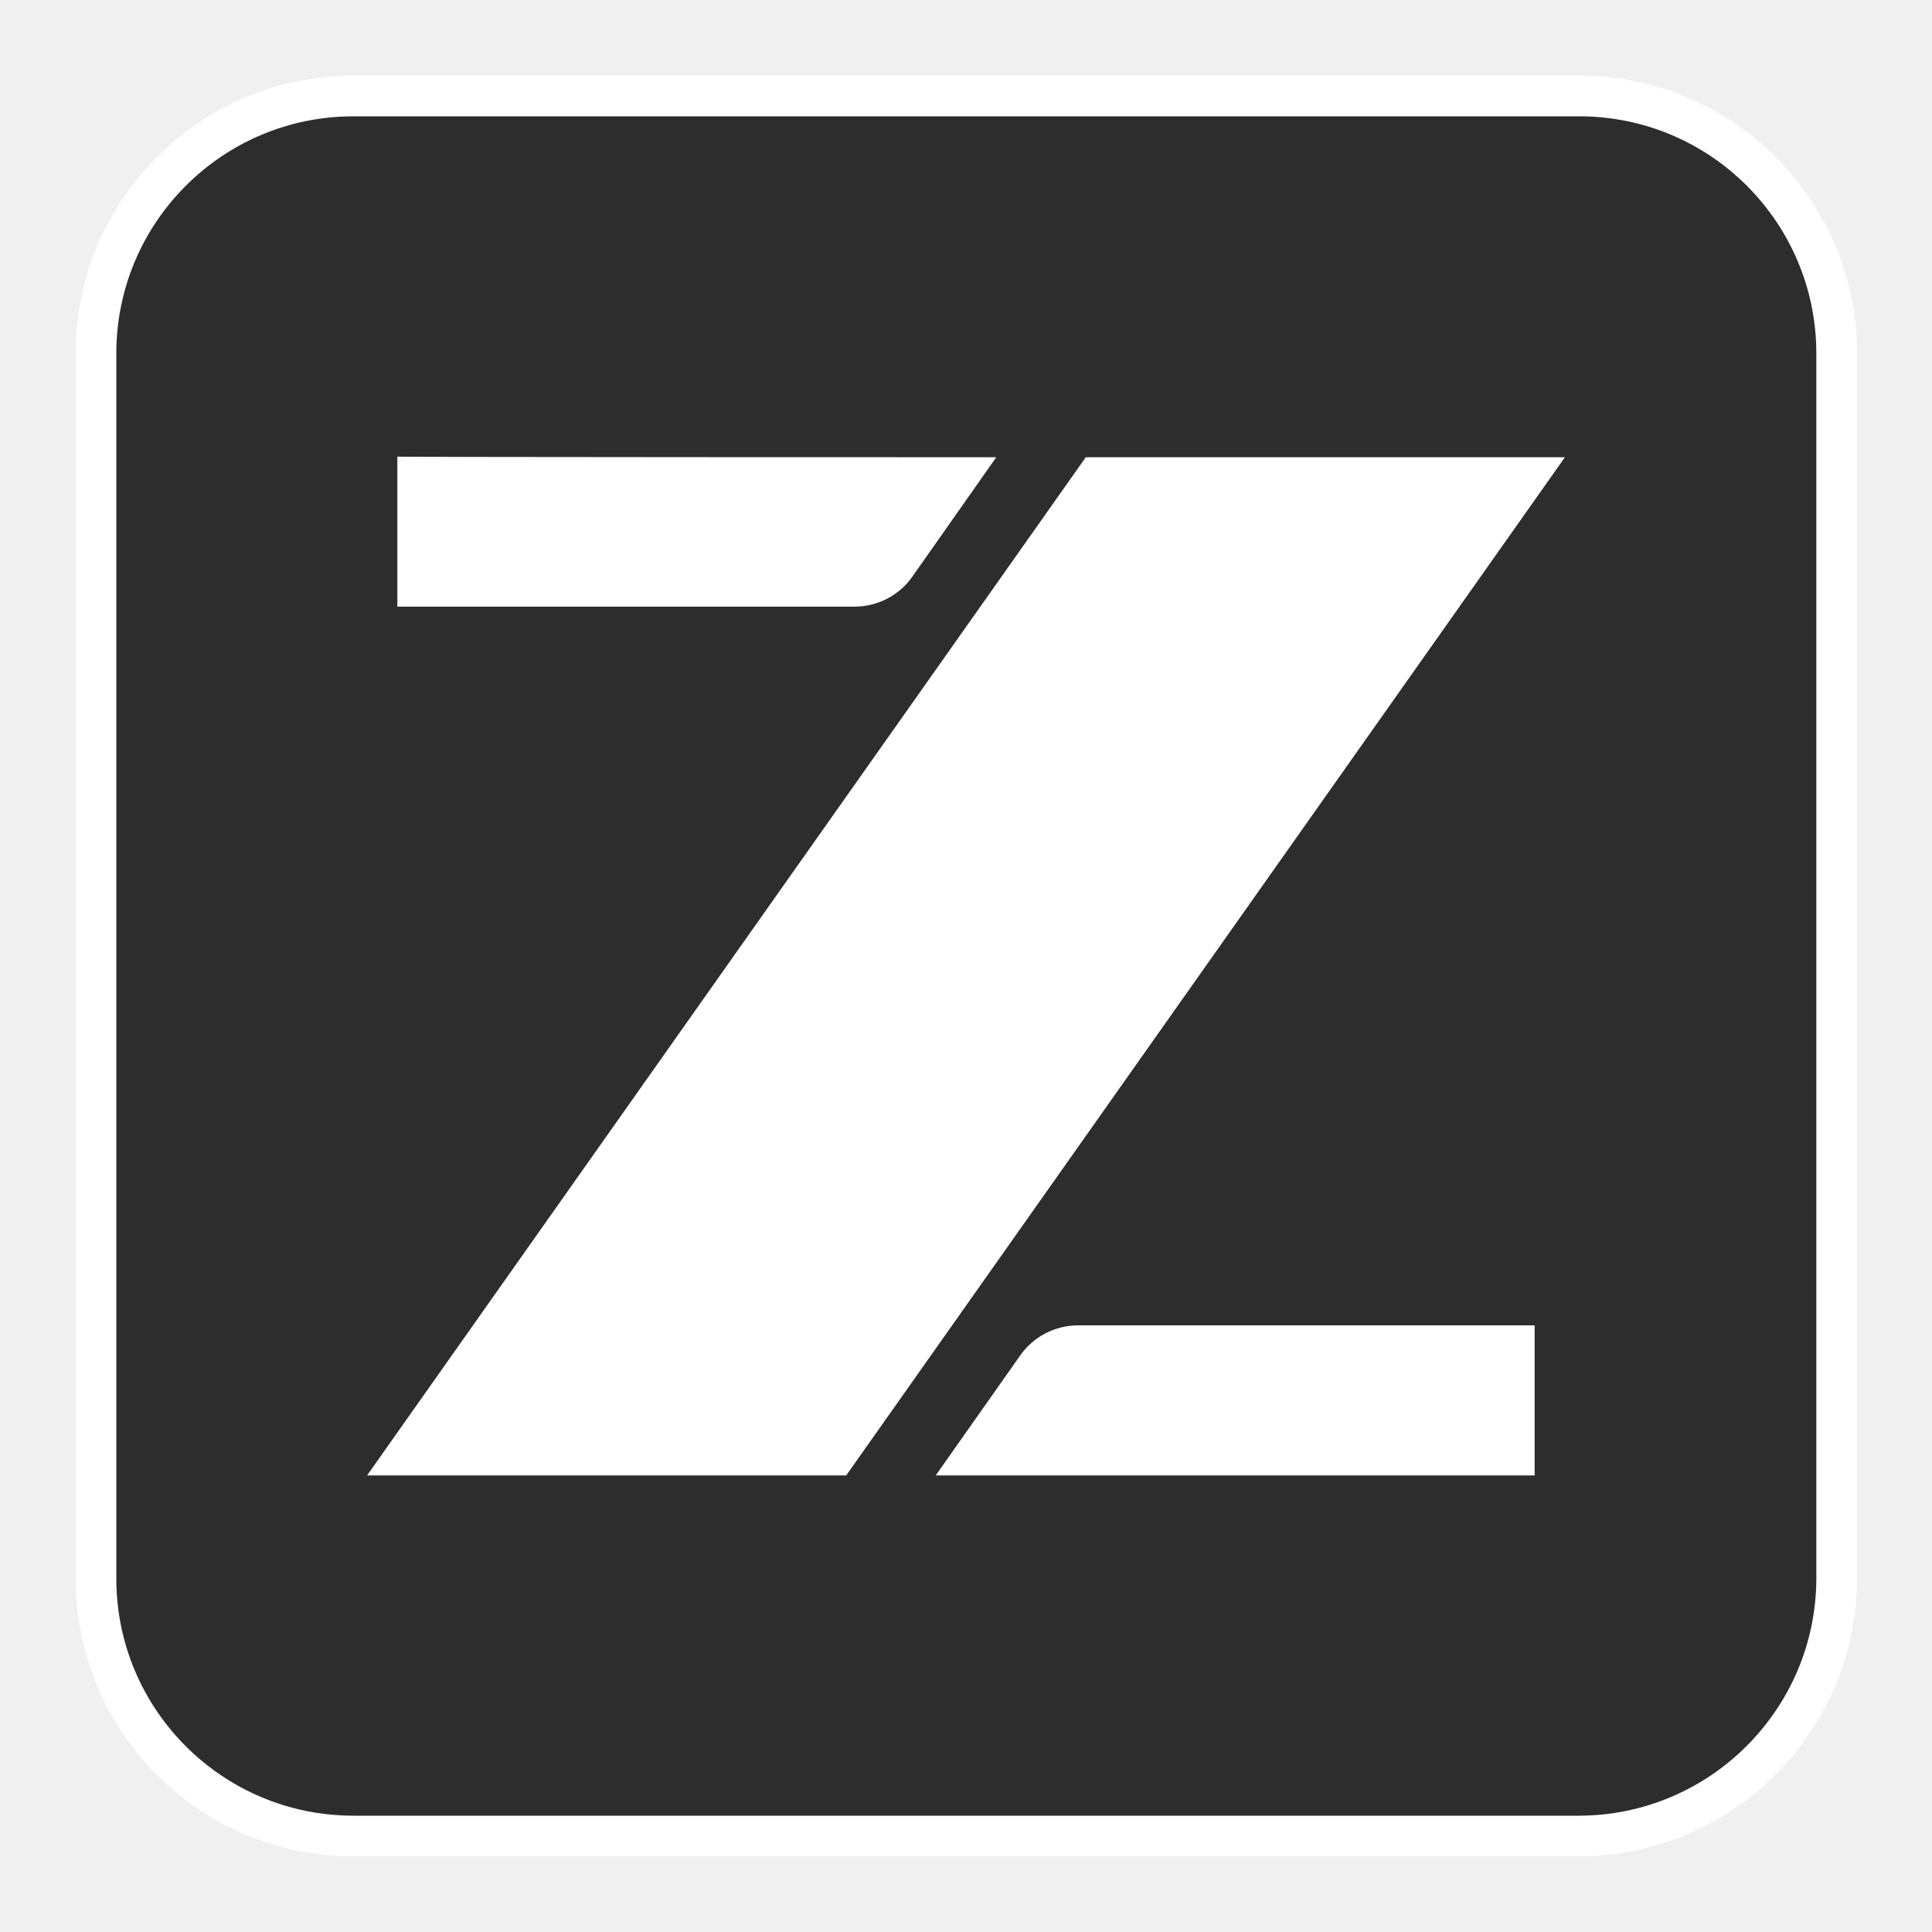
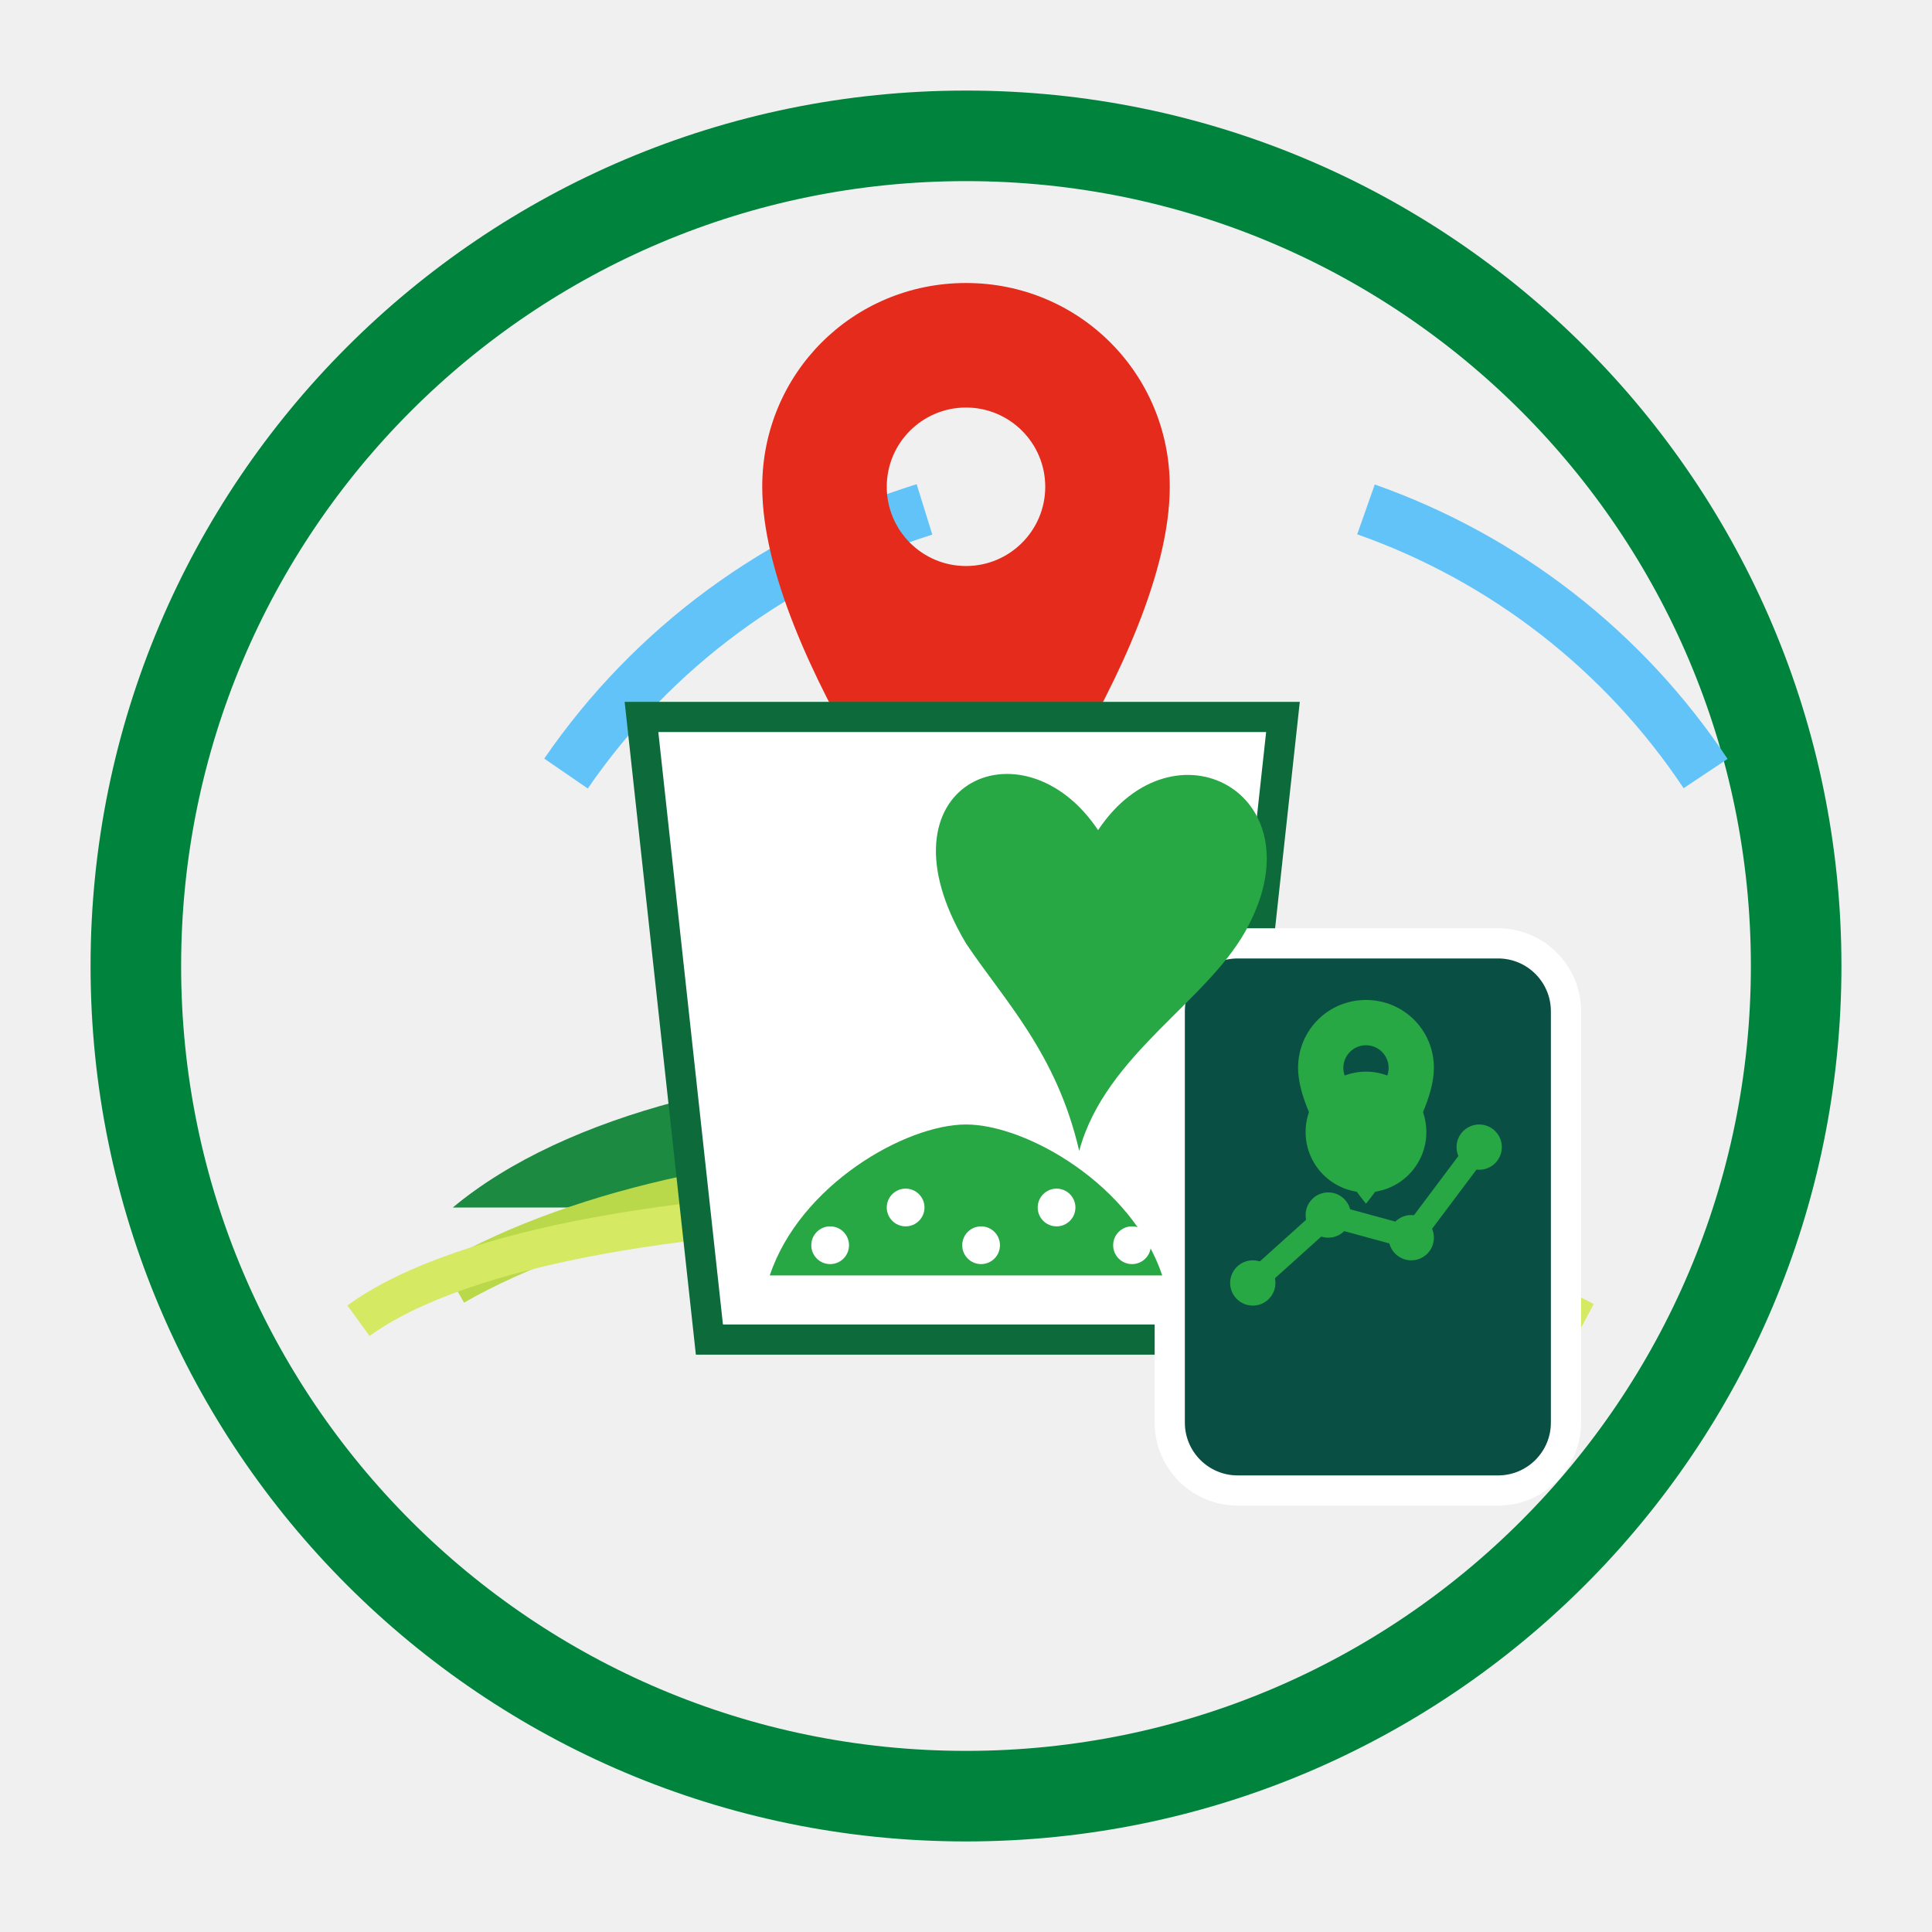
- <svg xmlns="http://www.w3.org/2000/svg" version="1.1" x="0px" y="0px" viewBox="0 0 30 30" style="enable-background:new 0 0 30 30;" xml:space="preserve">
-   <defs>
-     <style type="text/css">
-     .st194{fill:#2D2D2D;stroke:#FFFFFF;stroke-width:0.632;stroke-miterlimit:10;}
-     .st23{fill:#FFFFFF;}
- 
-     .z-breathe {
-       animation: breathe 2.5s ease-in-out infinite;
-     }
- 
-     @keyframes breathe {
-       0%, 100% { opacity: 0.7; }
-       50% { opacity: 1; }
-     }
-   </style>
-   </defs>
-   <g>
-     <path class="st194" d="M24.51,28.51H5.49c-2.21,0-4-1.79-4-4V5.49c0-2.21,1.79-4,4-4h19.03c2.21,0,4,1.79,4,4v19.03     C28.51,26.72,26.72,28.51,24.51,28.51z" />
-     <g class="z-breathe">
-       <path class="st23" d="M15.47,7.1l-1.3,1.85c-0.2,0.29-0.54,0.47-0.9,0.47h-7.1V7.09C6.16,7.1,15.47,7.1,15.47,7.1z" />
-       <polygon class="st23" points="24.3,7.1 13.14,22.91 5.7,22.91 16.86,7.1" />
-       <path class="st23" d="M14.53,22.91l1.31-1.86c0.2-0.29,0.54-0.47,0.9-0.47h7.09v2.33H14.53z" />
-     </g>
-   </g>
+ <svg xmlns="http://www.w3.org/2000/svg" viewBox="0 0 512 512">
+   <circle cx="256" cy="256" r="220" fill="none" stroke="#00843D" stroke-width="24" />
+   <path d="M120 320c60-50 212-50 272 0H120z" fill="#1C8B41" />
+   <path d="M120 340c70-40 202-40 272 0" fill="none" stroke="#B9D94A" stroke-width="12" />
+   <path d="M95 350c55-40 250-40 325 0" fill="none" stroke="#D5E963" stroke-width="10" />
+   <path d="M150 205a180 180 0 0 1 95-70" fill="none" stroke="#62C3F8" stroke-width="14" />
+   <path d="M362 135a180 180 0 0 1 90 70" fill="none" stroke="#62C3F8" stroke-width="14" />
+   <path fill="#E52B1C" d="M256 75c-30 0-54 24-54 54 0 45 54 114 54 114s54-69 54-114c0-30-24-54-54-54zm0 75a21 21 0 1 1 0-42 21 21 0 0 1 0 42z" />
+   <path fill="#fff" stroke="#0D6A3A" stroke-width="8" d="M170 190h170l-18 165H188z" />
+   <rect x="310" y="250" width="105" height="145" rx="18" fill="#0A4F43" stroke="#fff" stroke-width="8" />
+   <circle cx="362" cy="300" r="16" fill="#28A745" />
+   <path fill="#28A745" d="M256 250c-25-42 15-60 35-30 20-30 58-10 40 25-10 20-38 34-45 60-6-26-20-40-30-55z" />
+   <path fill="#28A745" d="M204 338h104c-8-24-36-40-52-40s-44 16-52 40z" />
+   <circle cx="220" cy="330" r="5" fill="#fff" />
+   <circle cx="240" cy="320" r="5" fill="#fff" />
+   <circle cx="260" cy="330" r="5" fill="#fff" />
+   <circle cx="280" cy="320" r="5" fill="#fff" />
+   <circle cx="300" cy="330" r="5" fill="#fff" />
+   <path d="M332 340l20-18 22 6 18-24" fill="none" stroke="#28A745" stroke-width="6" />
+   <circle cx="332" cy="340" r="6" fill="#28A745" />
+   <circle cx="352" cy="322" r="6" fill="#28A745" />
+   <circle cx="374" cy="328" r="6" fill="#28A745" />
+   <circle cx="392" cy="304" r="6" fill="#28A745" />
+   <path fill="#28A745" d="M362 265c-10 0-18 8-18 18 0 14 18 36 18 36s18-22 18-36c0-10-8-18-18-18zm0 24a6 6 0 1 1 0-12 6 6 0 0 1 0 12z" />
</svg>
